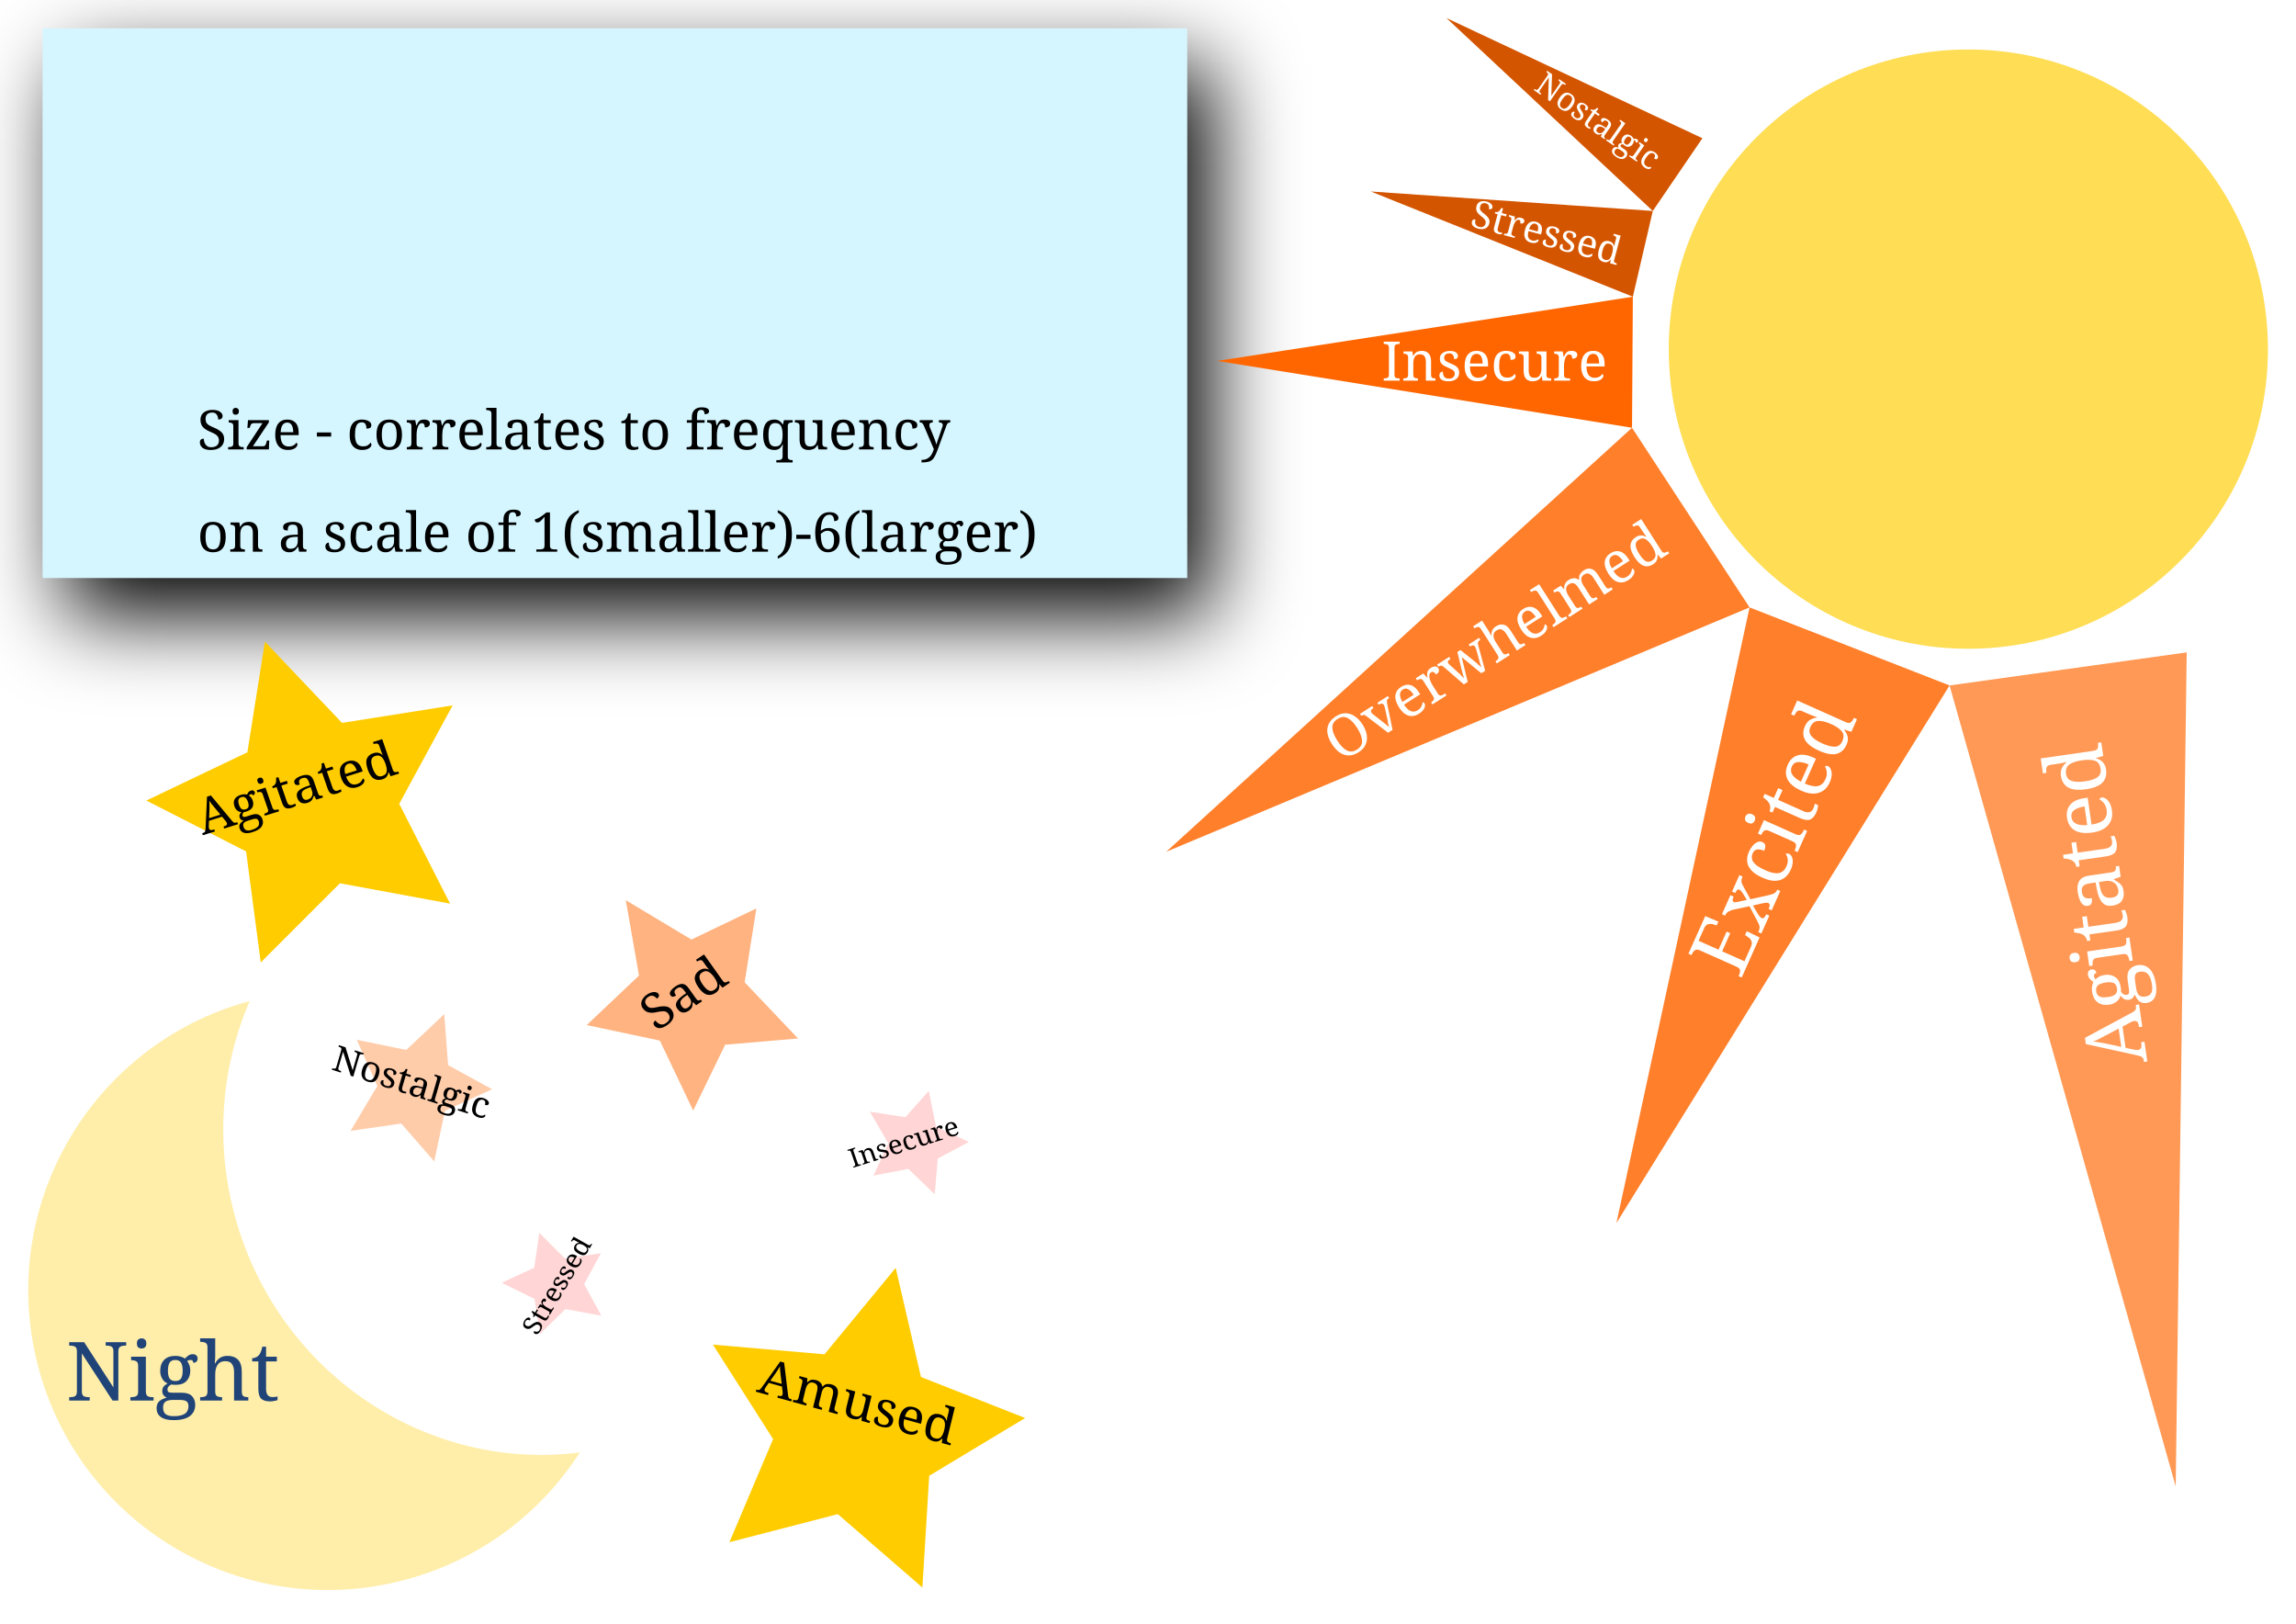
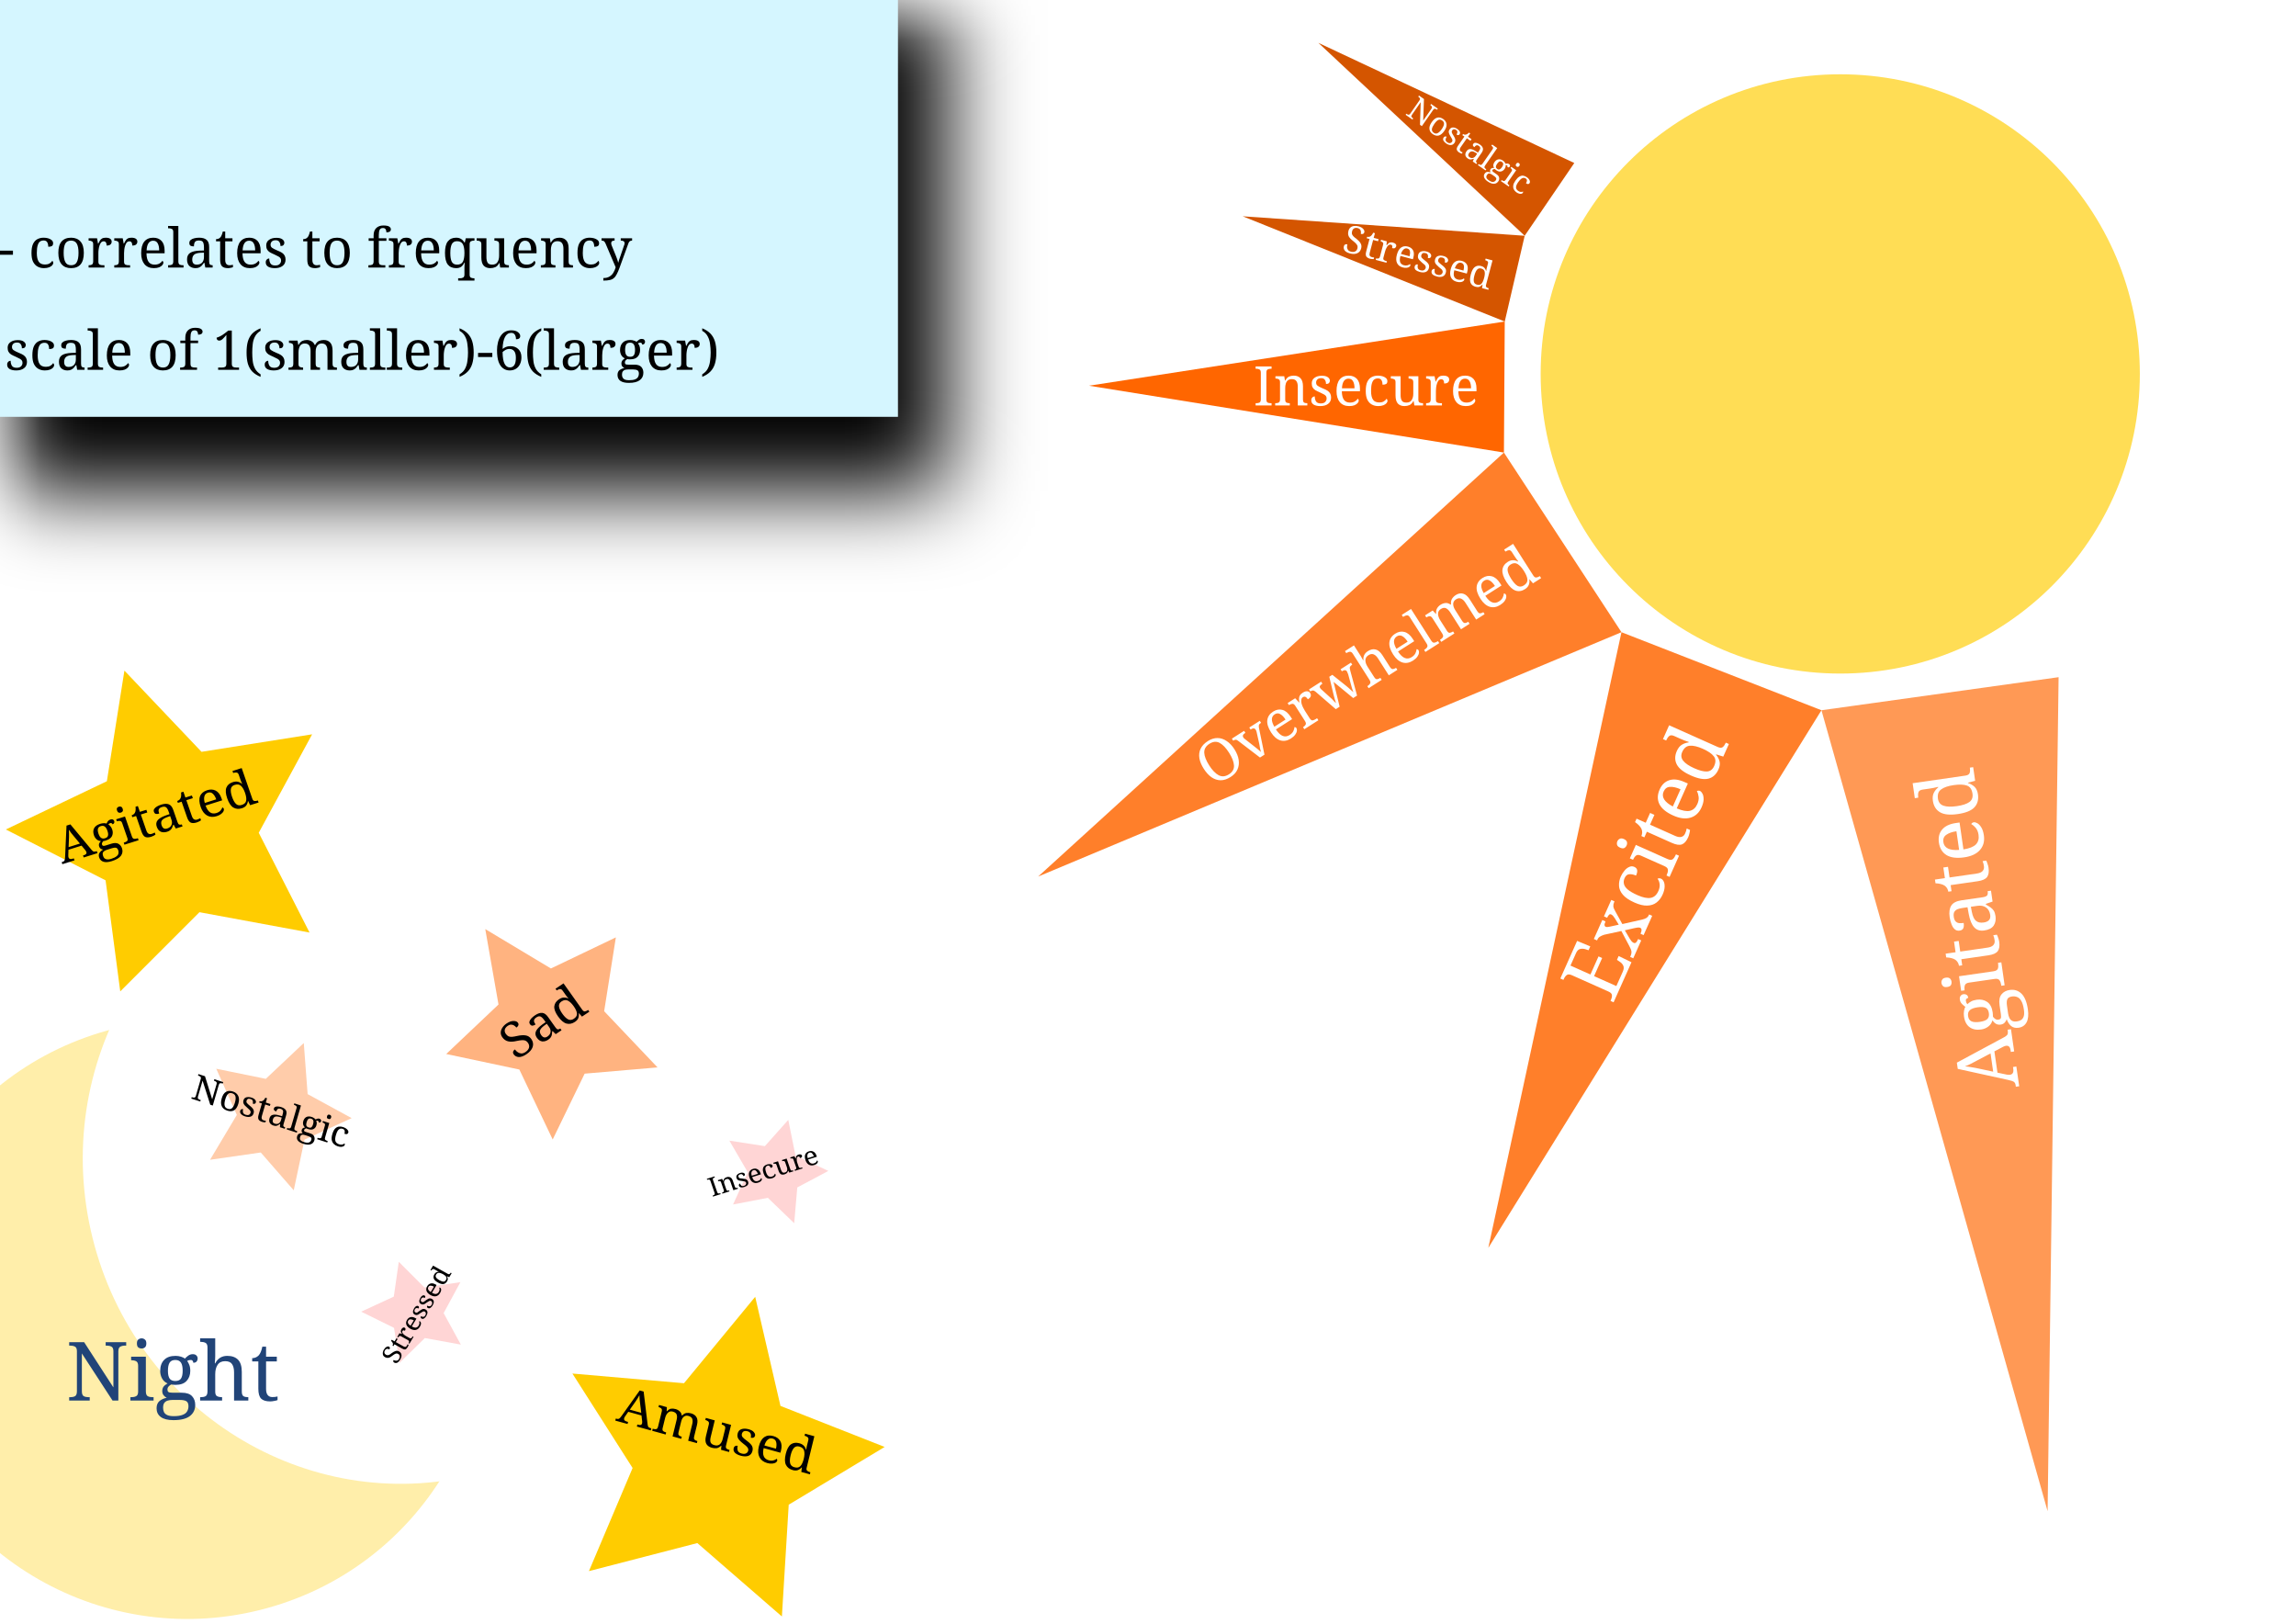
<svg xmlns="http://www.w3.org/2000/svg" width="297mm" height="210mm" viewBox="0 0 297 210" version="1.1" id="svg8">
  <defs id="defs2">
    <filter style="color-interpolation-filters:sRGB" id="filter5058" x="-0.089" width="1.178" y="-0.185" height="1.37">
      <feGaussianBlur stdDeviation="5.479" id="feGaussianBlur5060" />
    </filter>
  </defs>
  <g id="layer1" transform="translate(0,-87)">
    <rect style="opacity:1;fill:#ffffff;stroke-width:0.265" id="rect5105" width="356.538" height="246.957" x="-43.298" y="75.701" />
-     <rect y="95.441" x="8.52" height="71.094" width="148.067" id="rect5000" style="opacity:1;fill:#000000;stroke-width:0.286;filter:url(#filter5058)" />
+     <rect y="79.405" x="-25.69" height="71.094" width="148.067" id="rect5000" style="opacity:1;fill:#000000;stroke-width:0.286;filter:url(#filter5058)" />
    <flowRoot xml:space="preserve" id="flowRoot61" style="font-style:normal;font-weight:normal;font-size:40px;line-height:1.25;font-family:serif;letter-spacing:0px;word-spacing:0px;fill:#000000;fill-opacity:1;stroke:none;-inkscape-font-specification:serif;font-stretch:normal;font-variant:normal;" transform="matrix(0.2645833,0,0,0.2645833,0,87)">
      <flowRegion id="flowRegion63" style="-inkscape-font-specification:serif;font-family:serif;font-weight:normal;font-style:normal;font-stretch:normal;font-variant:normal;">
        <rect id="rect65" width="115.853" height="40.875" x="114.147" y="322.826" style="-inkscape-font-specification:serif;font-family:serif;font-weight:normal;font-style:normal;font-stretch:normal;font-variant:normal;" />
      </flowRegion>
      <flowPara id="flowPara67">AAmu</flowPara>
    </flowRoot>
    <text xml:space="preserve" style="font-style:normal;font-weight:normal;font-size:6.25px;line-height:1.25;font-family:serif;letter-spacing:0px;word-spacing:0px;fill:#000000;fill-opacity:1;stroke:none;stroke-width:0.156;-inkscape-font-specification:serif;font-stretch:normal;font-variant:normal;" x="-29.152" y="181.065" id="text71" transform="rotate(-17.03897)">
      <tspan x="-29.152" y="186.595" style="font-style:normal;font-variant:normal;font-weight:normal;font-stretch:normal;font-family:serif;-inkscape-font-specification:serif;stroke-width:0.156;" id="tspan73" />
    </text>
    <flowRoot xml:space="preserve" id="flowRoot77" style="fill:black;fill-opacity:1;stroke:none;font-family:serif;font-style:normal;font-weight:normal;font-size:40px;line-height:1.25;letter-spacing:0px;word-spacing:0px;-inkscape-font-specification:serif;font-stretch:normal;font-variant:normal;">
      <flowRegion id="flowRegion79" style="-inkscape-font-specification:serif;font-family:serif;font-weight:normal;font-style:normal;font-stretch:normal;font-variant:normal;">
        <rect id="rect81" width="117.919" height="48.58" x="421.429" y="687.987" style="-inkscape-font-specification:serif;font-family:serif;font-weight:normal;font-style:normal;font-stretch:normal;font-variant:normal;" />
      </flowRegion>
      <flowPara id="flowPara83" />
    </flowRoot>
-     <g id="g176">
+     <g id="g176" transform="translate(-18.17433,3.741773)">
      <g id="g242" transform="translate(1.603617,4.810852)">
        <g id="g45" transform="rotate(-13.92392,46.97029,284.2015)">
          <g id="g39">
            <circle id="path10" cx="49.445" cy="248.624" r="38.754" style="fill:#ffeeaa;stroke-width:0.265" />
          </g>
          <g id="g36">
            <ellipse style="fill:#ffffff;stroke-width:0.256" id="path33" cx="80.694" cy="235.447" rx="40.625" ry="41.64" />
          </g>
        </g>
        <g id="g297" transform="translate(-50.24667,1.603617)">
          <g transform="translate(34.18364,-1.630479)" id="g118">
            <path d="m 142.972,280.258 -14.275,-2.455 -10.115,10.367 -2.076,-14.335 -12.986,-6.416 12.992,-6.404 2.09,-14.333 10.105,10.377 14.277,-2.442 -6.746,12.817 z" id="path49" style="fill:#ffcc00;stroke-width:0.265" transform="rotate(31.19747,125.3327,267.4291)" />
-             <text xml:space="preserve" style="font-style:normal;font-weight:normal;font-size:6.599px;line-height:1.25;font-family:serif;letter-spacing:0px;word-spacing:0px;fill:#000000;fill-opacity:1;stroke:none;stroke-width:0.165;-inkscape-font-specification:serif;font-stretch:normal;font-variant:normal;" x="167.515" y="228.013" id="text87" transform="matrix(0.9861481,0.272289,-0.2323042,0.9499041,0,0)">
-               <tspan id="tspan85" x="167.515" y="228.013" style="font-style:normal;font-variant:normal;font-weight:normal;font-stretch:normal;font-family:serif;-inkscape-font-specification:serif;stroke-width:0.165;">Amused</tspan>
+             <text xml:space="preserve" style="font-style:normal;font-variant:normal;font-weight:normal;font-stretch:normal;font-size:6.599px;line-height:1.25;font-family:serif;-inkscape-font-specification:serif;letter-spacing:0px;word-spacing:0px;fill:#000000;fill-opacity:1;stroke:none;stroke-width:0.165" x="167.515" y="228.013" id="text87" transform="matrix(0.9861481,0.272289,-0.2323042,0.9499041,0,0)">
+               <tspan id="tspan85" x="167.515" y="228.013" style="font-style:normal;font-variant:normal;font-weight:normal;font-stretch:normal;font-family:serif;-inkscape-font-specification:serif;stroke-width:0.165">Amused</tspan>
            </text>
          </g>
        </g>
        <g id="g123" transform="translate(4.314301,1.252503)">
          <path transform="rotate(0.716129,-437.411,-154.2918)" d="m 56.661,191.658 -14.275,-2.455 -10.115,10.367 -2.076,-14.335 -12.986,-6.416 12.992,-6.404 2.09,-14.333 10.105,10.377 14.277,-2.442 -6.746,12.817 z" id="path47" style="fill:#ffcc00;stroke-width:0.265" />
          <text xml:space="preserve" style="font-style:normal;font-variant:normal;font-weight:normal;font-stretch:normal;font-size:6.599px;line-height:1.25;font-family:serif;-inkscape-font-specification:serif;letter-spacing:0px;word-spacing:0px;fill:#000000;fill-opacity:1;stroke:none;stroke-width:0.165" x="-41.8" y="190.66" id="text91" transform="matrix(0.9760028,-0.3066724,0.3205768,0.9238579,0,0)">
            <tspan id="tspan89" x="-41.8" y="190.66" style="font-style:normal;font-variant:normal;font-weight:normal;font-stretch:normal;font-family:serif;-inkscape-font-specification:serif;stroke-width:0.165">Agitated</tspan>
          </text>
          <flowRoot xml:space="preserve" id="flowRoot5065" style="font-style:normal;font-variant:normal;font-weight:normal;font-stretch:normal;font-size:40px;line-height:1.25;font-family:serif;-inkscape-font-specification:serif;letter-spacing:0px;word-spacing:0px;fill:#ffffff;fill-opacity:1;stroke:none" transform="matrix(0.2645833,0,0,0.2645833,-6.452457,80.40211)">
            <flowRegion id="flowRegion5067" style="font-style:normal;font-variant:normal;font-weight:normal;font-stretch:normal;font-family:serif;-inkscape-font-specification:serif;fill:#ffffff">
              <rect id="rect5069" width="244.457" height="185.868" x="62.629" y="92.655" style="font-style:normal;font-variant:normal;font-weight:normal;font-stretch:normal;font-family:serif;-inkscape-font-specification:serif;fill:#ffffff" />
            </flowRegion>
            <flowPara id="flowPara5071" />
          </flowRoot>
          <text xml:space="preserve" style="font-style:normal;font-variant:normal;font-weight:normal;font-stretch:normal;font-size:10.583px;line-height:1.25;font-family:serif;-inkscape-font-specification:serif;letter-spacing:0px;word-spacing:0px;fill:#000000;fill-opacity:1;stroke:none;stroke-width:0.265" x="24.016" y="118.281" id="text5075">
            <tspan id="tspan5073" x="24.016" y="118.281" style="font-style:normal;font-variant:normal;font-weight:normal;font-stretch:normal;font-family:serif;-inkscape-font-specification:serif;stroke-width:0.265">DAy</tspan>
          </text>
        </g>
        <g id="g291" transform="translate(43.29766,-62.54107)">
          <g transform="translate(-43.46535,26.95949)" id="g144">
            <path style="fill:#ffb380;stroke-width:0.265" id="path53" d="m 125.082,222.165 -14.275,-2.455 -10.115,10.367 -2.076,-14.335 -12.986,-6.416 12.992,-6.404 2.09,-14.333 10.105,10.377 14.277,-2.442 -6.746,12.817 z" transform="matrix(0.3931439,0.5712978,-0.5287194,0.3638433,156.5194,109.1103)" />
-             <text xml:space="preserve" style="font-style:normal;font-weight:normal;font-size:6.599px;line-height:1.25;font-family:serif;letter-spacing:0px;word-spacing:0px;fill:#000000;fill-opacity:1;stroke:none;stroke-width:0.165;-inkscape-font-specification:serif;font-stretch:normal;font-variant:normal;" x="-75.832" y="261.191" id="text95" transform="matrix(0.851088,-0.5676959,0.5664429,0.7971358,0,0)">
-               <tspan id="tspan93" x="-75.832" y="261.191" style="font-style:normal;font-variant:normal;font-weight:normal;font-stretch:normal;font-family:serif;-inkscape-font-specification:serif;stroke-width:0.165;">Sad</tspan>
+             <text xml:space="preserve" style="font-style:normal;font-variant:normal;font-weight:normal;font-stretch:normal;font-size:6.599px;line-height:1.25;font-family:serif;-inkscape-font-specification:serif;letter-spacing:0px;word-spacing:0px;fill:#000000;fill-opacity:1;stroke:none;stroke-width:0.165" x="-75.832" y="261.191" id="text95" transform="matrix(0.851088,-0.5676959,0.5664429,0.7971358,0,0)">
+               <tspan id="tspan93" x="-75.832" y="261.191" style="font-style:normal;font-variant:normal;font-weight:normal;font-stretch:normal;font-family:serif;-inkscape-font-specification:serif;stroke-width:0.165">Sad</tspan>
            </text>
          </g>
        </g>
        <g id="g285" transform="matrix(0.8573226,0,0,0.8573226,-20.67944,40.52149)">
          <g transform="translate(-3.882601,-20.20964)" id="g134">
            <path style="fill:#ffccaa;stroke-width:0.265" id="path51" d="m 106.373,215.75 -14.275,-2.455 -10.115,10.367 -2.076,-14.335 -12.986,-6.416 12.992,-6.404 2.09,-14.333 10.105,10.377 14.277,-2.442 -6.746,12.817 z" transform="matrix(0.4071508,0.3265804,-0.3406804,0.4247294,121.8438,117.6394)" />
-             <text transform="matrix(0.9736063,0.3141977,-0.2727001,0.9391047,0,0)" id="text99" y="200.166" x="134.125" style="font-style:normal;font-weight:normal;font-size:5.511px;line-height:1.25;font-family:serif;letter-spacing:0px;word-spacing:0px;fill:#000000;fill-opacity:1;stroke:none;stroke-width:0.138;-inkscape-font-specification:serif;font-stretch:normal;font-variant:normal;" xml:space="preserve">
-               <tspan style="font-style:normal;font-variant:normal;font-weight:normal;font-stretch:normal;font-family:serif;-inkscape-font-specification:serif;stroke-width:0.138;" y="200.166" x="134.125" id="tspan97">Nostalgic</tspan>
+             <text transform="matrix(0.9736063,0.3141977,-0.2727001,0.9391047,0,0)" id="text99" y="200.166" x="134.125" style="font-style:normal;font-variant:normal;font-weight:normal;font-stretch:normal;font-size:5.511px;line-height:1.25;font-family:serif;-inkscape-font-specification:serif;letter-spacing:0px;word-spacing:0px;fill:#000000;fill-opacity:1;stroke:none;stroke-width:0.138" xml:space="preserve">
+               <tspan style="font-style:normal;font-variant:normal;font-weight:normal;font-stretch:normal;font-family:serif;-inkscape-font-specification:serif;stroke-width:0.138" y="200.166" x="134.125" id="tspan97">Nostalgic</tspan>
            </text>
          </g>
        </g>
        <path transform="matrix(0.09833855,-0.2979659,0.3108305,0.1025843,-1.397877,253.8375)" d="m 106.373,215.75 -14.275,-2.455 -10.115,10.367 -2.076,-14.335 -12.986,-6.416 12.992,-6.404 2.09,-14.333 10.105,10.377 14.277,-2.442 -6.746,12.817 z" id="path255" style="fill:#ffd5d5;stroke-width:0.265" />
-         <text transform="matrix(0.5255878,-0.8777169,0.853458,0.4773807,0,0)" id="text279" y="193.601" x="-185.273" style="font-style:normal;font-weight:normal;font-size:3.452px;line-height:1.25;font-family:serif;letter-spacing:0px;word-spacing:0px;fill:#000000;fill-opacity:1;stroke:none;stroke-width:0.086;-inkscape-font-specification:serif;font-stretch:normal;font-variant:normal;" xml:space="preserve">
-           <tspan style="font-style:normal;font-variant:normal;font-weight:normal;font-stretch:normal;font-family:serif;-inkscape-font-specification:serif;stroke-width:0.086;" y="193.601" x="-185.273" id="tspan275">Stressed</tspan>
-           <tspan id="tspan277" style="font-style:normal;font-variant:normal;font-weight:normal;font-stretch:normal;font-family:serif;-inkscape-font-specification:serif;stroke-width:0.086;" y="197.916" x="-185.273" />
+         <text transform="matrix(0.5255878,-0.8777169,0.853458,0.4773807,0,0)" id="text279" y="193.601" x="-185.273" style="font-style:normal;font-variant:normal;font-weight:normal;font-stretch:normal;font-size:3.452px;line-height:1.25;font-family:serif;-inkscape-font-specification:serif;letter-spacing:0px;word-spacing:0px;fill:#000000;fill-opacity:1;stroke:none;stroke-width:0.086" xml:space="preserve">
+           <tspan style="font-style:normal;font-variant:normal;font-weight:normal;font-stretch:normal;font-family:serif;-inkscape-font-specification:serif;stroke-width:0.086" y="193.601" x="-185.273" id="tspan275">Stressed</tspan>
+           <tspan id="tspan277" style="font-style:normal;font-variant:normal;font-weight:normal;font-stretch:normal;font-family:serif;-inkscape-font-specification:serif;stroke-width:0.086" y="197.916" x="-185.273" />
        </text>
        <g id="g335" transform="translate(29.39965,124.0131)">
          <path style="fill:#ffd5d5;stroke-width:0.265" id="path315" d="m 279.834,273.751 -14.275,-2.455 -10.115,10.367 -2.076,-14.335 -12.986,-6.416 12.992,-6.404 2.09,-14.333 10.105,10.377 14.277,-2.442 -6.746,12.817 z" transform="matrix(0.2466881,-0.193905,0.2022768,0.2573388,-30.08279,89.68737)" />
          <g transform="translate(52.38483,-21.9161)" id="g313">
            <g transform="translate(-169.5148,-76.62712)" id="g269">
              <g id="g306">
                <g transform="translate(1.603617,12.82894)" id="g301">
-                   <text xml:space="preserve" style="font-style:normal;font-weight:normal;font-size:3.477px;line-height:1.25;font-family:serif;letter-spacing:0px;word-spacing:0px;fill:#000000;fill-opacity:1;stroke:none;stroke-width:0.087;-inkscape-font-specification:serif;font-stretch:normal;font-variant:normal;" x="117.475" y="250.009" id="text267" transform="matrix(0.9760028,-0.3066724,0.3205768,0.9238579,0,0)">
-                     <tspan id="tspan265" x="117.475" y="250.009" style="font-style:normal;font-variant:normal;font-weight:normal;font-stretch:normal;font-family:serif;-inkscape-font-specification:serif;stroke-width:0.087;">Insecure</tspan>
+                   <text xml:space="preserve" style="font-style:normal;font-variant:normal;font-weight:normal;font-stretch:normal;font-size:3.477px;line-height:1.25;font-family:serif;-inkscape-font-specification:serif;letter-spacing:0px;word-spacing:0px;fill:#000000;fill-opacity:1;stroke:none;stroke-width:0.087" x="117.475" y="250.009" id="text267" transform="matrix(0.9760028,-0.3066724,0.3205768,0.9238579,0,0)">
+                     <tspan id="tspan265" x="117.475" y="250.009" style="font-style:normal;font-variant:normal;font-weight:normal;font-stretch:normal;font-family:serif;-inkscape-font-specification:serif;stroke-width:0.087">Insecure</tspan>
                  </text>
                </g>
              </g>
            </g>
          </g>
        </g>
      </g>
    </g>
    <flowRoot xml:space="preserve" id="flowRoot337" style="fill:black;fill-opacity:1;stroke:none;font-family:serif;font-style:normal;font-weight:normal;font-size:40px;line-height:1.25;letter-spacing:0px;word-spacing:0px;-inkscape-font-specification:serif;font-stretch:normal;font-variant:normal;">
      <flowRegion id="flowRegion339" style="-inkscape-font-specification:serif;font-family:serif;font-weight:normal;font-style:normal;font-stretch:normal;font-variant:normal;">
        <rect id="rect341" width="264.66" height="66.67" x="84.853" y="86.594" style="-inkscape-font-specification:serif;font-family:serif;font-weight:normal;font-style:normal;font-stretch:normal;font-variant:normal;" />
      </flowRegion>
      <flowPara id="flowPara343" />
    </flowRoot>
-     <g id="g5147">
+     <g id="g5147" transform="translate(-16.57071,3.207234)">
      <g transform="translate(4.233333,-2.645833)" id="g251">
        <circle style="fill:#ffdd55;stroke-width:0.265" r="38.754" cy="134.8" cx="250.383" id="circle21" />
        <path style="fill:#ff9955;stroke-width:0.265" id="path192" d="m 95.682,139.333 -22.702,-39.321 45.404,0 z" transform="matrix(0.675632,-0.09417765,0.3539069,2.688816,163.2493,-83.74385)" />
        <path transform="matrix(0.3348783,0.5117264,-1.725507,1.099067,355.0091,-2.296348)" d="m 95.682,139.333 -22.702,-39.321 45.404,0 z" id="path194" style="fill:#ff7f2a;stroke-width:0.265" />
        <path transform="matrix(-0.00236539,0.3732287,-1.366321,-0.00435513,343.8059,101.2199)" d="m 95.682,139.333 -22.702,-39.321 45.404,0 z" id="path198" style="fill:#ff6600;stroke-width:0.265" />
        <path style="fill:#ff7f2a;stroke-width:0.265" id="path204" d="m 95.682,139.333 -22.702,-39.321 45.404,0 z" transform="matrix(0.5697407,0.2222676,-0.7669562,1.896602,257.2077,-37.69956)" />
        <path style="fill:#d45500;stroke-width:0.265" id="path208" d="m 95.682,139.333 -22.702,-39.321 45.404,0 z" transform="matrix(-0.05679686,0.2442979,-0.8949664,-0.2051014,303.2163,119.6141)" />
        <path transform="matrix(-0.14129,0.2072305,-0.7602466,-0.5148364,302.3243,143.8872)" d="m 95.682,139.333 -22.702,-39.321 45.404,0 z" id="path210" style="fill:#d45500;stroke-width:0.265" />
      </g>
      <text transform="rotate(-98.2083)" id="text347" y="242.899" x="-261.64" style="font-style:normal;font-variant:normal;font-weight:normal;font-stretch:normal;font-size:10.583px;line-height:1.25;font-family:serif;-inkscape-font-specification:serif;letter-spacing:0px;word-spacing:0px;fill:#ffffff;fill-opacity:1;stroke:none;stroke-width:0.265" xml:space="preserve">
        <tspan style="font-style:normal;font-variant:normal;font-weight:normal;font-stretch:normal;font-family:serif;-inkscape-font-specification:serif;fill:#ffffff;stroke-width:0.265" y="242.899" x="-261.64" id="tspan345">Agitated</tspan>
      </text>
      <text transform="rotate(-32.53856)" xml:space="preserve" style="font-style:normal;font-variant:normal;font-weight:normal;font-stretch:normal;font-size:7.484px;line-height:1.25;font-family:serif;-inkscape-font-specification:serif;letter-spacing:0px;word-spacing:0px;fill:#ffffff;fill-opacity:1;stroke:none;stroke-width:0.187" x="46.269" y="249.814" id="text351">
        <tspan id="tspan349" x="46.269" y="249.814" style="font-style:normal;font-variant:normal;font-weight:normal;font-stretch:normal;font-family:serif;-inkscape-font-specification:serif;fill:#ffffff;stroke-width:0.187">Overwhelmed</tspan>
      </text>
      <text id="text355" y="136.234" x="178.725" style="font-style:normal;font-variant:normal;font-weight:normal;font-stretch:normal;font-size:7.067px;line-height:1.25;font-family:serif;-inkscape-font-specification:serif;letter-spacing:0px;word-spacing:0px;fill:#ffffff;fill-opacity:1;stroke:none;stroke-width:0.177" xml:space="preserve">
        <tspan style="font-style:normal;font-variant:normal;font-weight:normal;font-stretch:normal;font-family:serif;-inkscape-font-specification:serif;fill:#ffffff;stroke-width:0.177" y="136.234" x="178.725" id="tspan353">Insecure</tspan>
      </text>
      <text transform="rotate(14.86925)" xml:space="preserve" style="font-style:normal;font-variant:normal;font-weight:normal;font-stretch:normal;font-size:5.019px;line-height:1.25;font-family:serif;-inkscape-font-specification:serif;letter-spacing:0px;word-spacing:0px;fill:#ffffff;fill-opacity:1;stroke:none;stroke-width:0.125" x="213.474" y="63.551" id="text359">
        <tspan id="tspan357" x="213.474" y="63.551" style="font-style:normal;font-variant:normal;font-weight:normal;font-stretch:normal;font-family:serif;-inkscape-font-specification:serif;fill:#ffffff;stroke-width:0.125">Stressed</tspan>
      </text>
      <text transform="rotate(-65.94347)" id="text363" y="292.731" x="-103.453" style="font-style:normal;font-variant:normal;font-weight:normal;font-stretch:normal;font-size:10.583px;line-height:1.25;font-family:serif;-inkscape-font-specification:serif;letter-spacing:0px;word-spacing:0px;fill:#ffffff;fill-opacity:1;stroke:none;stroke-width:0.265" xml:space="preserve">
        <tspan style="font-style:normal;font-variant:normal;font-weight:normal;font-stretch:normal;font-family:serif;-inkscape-font-specification:serif;fill:#ffffff;stroke-width:0.265" y="292.731" x="-103.453" id="tspan361">Excited</tspan>
      </text>
      <text transform="rotate(34.81907)" xml:space="preserve" style="font-style:normal;font-variant:normal;font-weight:normal;font-stretch:normal;font-size:4.245px;line-height:1.25;font-family:serif;-inkscape-font-specification:serif;letter-spacing:0px;word-spacing:0px;fill:#ffffff;fill-opacity:1;stroke:none;stroke-width:0.106" x="219.041" y="-32.302" id="text367">
        <tspan id="tspan365" x="219.041" y="-32.302" style="font-style:normal;font-variant:normal;font-weight:normal;font-stretch:normal;font-family:serif;-inkscape-font-specification:serif;fill:#ffffff;stroke-width:0.106">Nostalgic</tspan>
      </text>
      <flowRoot transform="matrix(0.2645833,0,0,0.2645833,225.5755,114.2293)" style="font-style:normal;font-variant:normal;font-weight:normal;font-stretch:normal;font-size:40px;line-height:1.25;font-family:serif;-inkscape-font-specification:serif;letter-spacing:0px;word-spacing:0px;fill:#aa0000;fill-opacity:1;stroke:none" id="flowRoot369" xml:space="preserve">
        <flowRegion style="font-style:normal;font-variant:normal;font-weight:normal;font-stretch:normal;font-family:serif;-inkscape-font-specification:serif;fill:#aa0000" id="flowRegion371">
          <rect style="font-style:normal;font-variant:normal;font-weight:normal;font-stretch:normal;font-family:serif;-inkscape-font-specification:serif;fill:#aa0000" y="48.208" x="68.69" height="52.528" width="111.117" id="rect373" />
        </flowRegion>
        <flowPara id="flowPara375">Day</flowPara>
      </flowRoot>
    </g>
    <flowRoot xml:space="preserve" id="flowRoot377" style="font-style:normal;font-variant:normal;font-weight:normal;font-stretch:normal;font-size:40px;line-height:1.25;font-family:serif;-inkscape-font-specification:serif;letter-spacing:0px;word-spacing:0px;fill:#000000;fill-opacity:1;stroke:none" transform="matrix(0.2645833,0,0,0.2645833,-0.5345391,86.46546)">
      <flowRegion id="flowRegion379" style="font-style:normal;font-variant:normal;font-weight:normal;font-stretch:normal;font-family:serif;-inkscape-font-specification:serif">
        <rect id="rect381" width="200.01" height="90.914" x="86.873" y="94.675" style="font-style:normal;font-variant:normal;font-weight:normal;font-stretch:normal;font-family:serif;-inkscape-font-specification:serif" />
      </flowRegion>
      <flowPara id="flowPara383" />
    </flowRoot>
    <text xml:space="preserve" style="font-style:normal;font-variant:normal;font-weight:normal;font-stretch:normal;font-size:10.583px;line-height:1.25;font-family:serif;-inkscape-font-specification:serif;letter-spacing:0px;word-spacing:0px;fill:#214478;fill-opacity:1;stroke:none;stroke-width:0.265" x="8.542" y="268.14" id="text387">
      <tspan id="tspan385" x="8.542" y="268.14" style="font-style:normal;font-variant:normal;font-weight:normal;font-stretch:normal;font-family:serif;-inkscape-font-specification:serif;fill:#214478;stroke-width:0.265">Night</tspan>
    </text>
-     <rect style="fill:#d5f6ff;stroke-width:0.286" id="rect408" width="148.067" height="71.094" x="5.507" y="90.663" />
-     <flowRoot xml:space="preserve" id="flowRoot410" style="font-style:normal;font-variant:normal;font-weight:normal;font-stretch:normal;font-size:40px;line-height:1.25;font-family:serif;-inkscape-font-specification:serif;letter-spacing:0px;word-spacing:0px;fill:#000000;fill-opacity:1;stroke:none" transform="matrix(0.2645833,0,0,0.2645833,4.816224,93.86305)">
+     <rect style="fill:#d5f6ff;stroke-width:0.286" id="rect408" width="148.067" height="71.094" x="-31.911" y="69.816" />
+     <flowRoot xml:space="preserve" id="flowRoot410" style="font-style:normal;font-variant:normal;font-weight:normal;font-stretch:normal;font-size:40px;line-height:1.25;font-family:serif;-inkscape-font-specification:serif;letter-spacing:0px;word-spacing:0px;fill:#000000;fill-opacity:1;stroke:none" transform="matrix(0.2645833,0,0,0.2645833,-29.92882,76.7578)">
      <flowRegion id="flowRegion412" style="font-style:normal;font-variant:normal;font-weight:normal;font-stretch:normal;line-height:1.25;font-family:serif;-inkscape-font-specification:serif">
        <rect id="rect414" width="159.604" height="52.528" x="36.365" y="30.025" style="font-style:normal;font-variant:normal;font-weight:normal;font-stretch:normal;line-height:1.25;font-family:serif;-inkscape-font-specification:serif" />
      </flowRegion>
      <flowPara id="flowPara416" style="font-style:normal;font-variant:normal;font-weight:normal;font-stretch:normal;font-size:32px;line-height:1.25;font-family:serif;-inkscape-font-specification:serif">Legend</flowPara>
    </flowRoot>
    <text xml:space="preserve" style="font-style:normal;font-variant:normal;font-weight:normal;font-stretch:normal;font-size:10.583px;line-height:1.25;font-family:serif;-inkscape-font-specification:serif;letter-spacing:0px;word-spacing:0px;fill:#000000;fill-opacity:1;stroke:none;stroke-width:0.265" x="210.684" y="124.842" id="text424">
      <tspan id="tspan422" x="210.684" y="134.206" style="font-style:normal;font-variant:normal;font-weight:normal;font-stretch:normal;font-family:serif;-inkscape-font-specification:serif;stroke-width:0.265" />
    </text>
-     <flowRoot xml:space="preserve" id="flowRoot5077" style="font-style:normal;font-variant:normal;font-weight:normal;font-stretch:normal;font-size:40px;line-height:1.25;font-family:serif;-inkscape-font-specification:serif;letter-spacing:0px;word-spacing:0px;fill:#000000;fill-opacity:1;stroke:none" transform="matrix(0.2645833,0,0,0.2645833,-154.6268,-63.80985)">
+     <flowRoot xml:space="preserve" id="flowRoot5077" style="font-style:normal;font-variant:normal;font-weight:normal;font-stretch:normal;font-size:40px;line-height:1.25;font-family:serif;-inkscape-font-specification:serif;letter-spacing:0px;word-spacing:0px;fill:#000000;fill-opacity:1;stroke:none" transform="matrix(0.2645833,0,0,0.2645833,-152.4887,-88.39865)">
      <flowRegion id="flowRegion5079" style="font-style:normal;font-variant:normal;font-weight:normal;font-stretch:normal;font-family:serif;-inkscape-font-specification:serif;fill:#000000">
        <rect id="rect5081" width="787.919" height="296.985" x="682.863" y="656.32" style="font-style:normal;font-variant:normal;font-weight:normal;font-stretch:normal;font-family:serif;-inkscape-font-specification:serif;fill:#000000" />
      </flowRegion>
      <flowPara id="flowPara5085" style="font-style:normal;font-variant:normal;font-weight:normal;font-stretch:normal;font-size:26.667px;font-family:serif;-inkscape-font-specification:serif">Day - 9am-9pm</flowPara>
      <flowPara id="flowPara5097" style="font-style:normal;font-variant:normal;font-weight:normal;font-stretch:normal;font-size:26.667px;font-family:serif;-inkscape-font-specification:serif">Night - 9pm-9am</flowPara>
    </flowRoot>
    <flowRoot xml:space="preserve" id="flowRoot5087" style="font-style:normal;font-variant:normal;font-weight:normal;font-stretch:normal;font-size:40px;line-height:1.25;font-family:serif;-inkscape-font-specification:serif;letter-spacing:0px;word-spacing:0px;fill:#000000;fill-opacity:1;stroke:none" transform="matrix(0.2645833,0,0,0.2645833,-0.5345391,86.46546)">
      <flowRegion id="flowRegion5089" style="font-style:normal;font-variant:normal;font-weight:normal;font-stretch:normal;font-family:serif;-inkscape-font-specification:serif">
        <rect id="rect5091" width="8.081" height="80.812" x="1416.234" y="751.274" style="font-style:normal;font-variant:normal;font-weight:normal;font-stretch:normal;font-family:serif;-inkscape-font-specification:serif" />
      </flowRegion>
-       <flowPara id="flowPara5093"> </flowPara>
+       <flowPara id="flowPara5093" />
    </flowRoot>
-     <text xml:space="preserve" style="font-style:normal;font-variant:normal;font-weight:normal;font-stretch:normal;font-size:10.583px;line-height:1.25;font-family:serif;-inkscape-font-specification:serif;letter-spacing:0px;word-spacing:0px;fill:#000000;fill-opacity:1;stroke:none;stroke-width:0.265" x="25.513" y="145.121" id="text5101">
-       <tspan id="tspan5099" x="25.513" y="145.121" style="font-style:normal;font-variant:normal;font-weight:normal;font-stretch:normal;font-size:7.056px;font-family:serif;-inkscape-font-specification:serif;stroke-width:0.265">Size - correlates to frequency </tspan>
-       <tspan x="25.513" y="158.35" style="font-style:normal;font-variant:normal;font-weight:normal;font-stretch:normal;font-size:7.056px;font-family:serif;-inkscape-font-specification:serif;stroke-width:0.265" id="tspan5103">on a scale of 1(smaller)-6(larger)</tspan>
+     <text xml:space="preserve" style="font-style:normal;font-variant:normal;font-weight:normal;font-stretch:normal;font-size:10.583px;line-height:1.25;font-family:serif;-inkscape-font-specification:serif;letter-spacing:0px;word-spacing:0px;fill:#000000;fill-opacity:1;stroke:none;stroke-width:0.265" x="-15.647" y="121.601" id="text5101">
+       <tspan id="tspan5099" x="-15.647" y="121.601" style="font-style:normal;font-variant:normal;font-weight:normal;font-stretch:normal;font-size:7.056px;font-family:serif;-inkscape-font-specification:serif;stroke-width:0.265">Size - correlates to frequency </tspan>
+       <tspan x="-15.647" y="134.831" style="font-style:normal;font-variant:normal;font-weight:normal;font-stretch:normal;font-size:7.056px;font-family:serif;-inkscape-font-specification:serif;stroke-width:0.265" id="tspan5103">on a scale of 1(smaller)-6(larger)</tspan>
    </text>
-     <flowRoot xml:space="preserve" id="flowRoot5107" style="font-style:normal;font-weight:normal;font-size:40px;line-height:1.25;font-family:sans-serif;letter-spacing:0px;word-spacing:0px;fill:#000000;fill-opacity:1;stroke:none" transform="matrix(0.2645833,0,0,0.2645833,-5.34539,110.5197)">
+     <flowRoot xml:space="preserve" id="flowRoot5107" style="font-style:normal;font-weight:normal;font-size:40px;line-height:1.25;font-family:sans-serif;letter-spacing:0px;word-spacing:0px;fill:#000000;fill-opacity:1;stroke:none" transform="matrix(0.2645833,0,0,0.2645833,-32.07234,92.34539)">
      <flowRegion id="flowRegion5109">
        <rect id="rect5111" width="252.538" height="70.711" x="50.508" y="-66.949" />
      </flowRegion>
      <flowPara id="flowPara5113" style="font-style:normal;font-variant:normal;font-weight:normal;font-stretch:normal;font-family:serif;-inkscape-font-specification:serif">Finsta Feels</flowPara>
    </flowRoot>
    <flowRoot xml:space="preserve" id="flowRoot5115" style="fill:black;fill-opacity:1;stroke:none;font-family:sans-serif;font-style:normal;font-weight:normal;font-size:40px;line-height:1.25;letter-spacing:0px;word-spacing:0px">
      <flowRegion id="flowRegion5117">
        <rect id="rect5119" width="620.234" height="955.604" x="628.315" y="-117.457" />
      </flowRegion>
      <flowPara id="flowPara5121" />
    </flowRoot>
  </g>
</svg>
